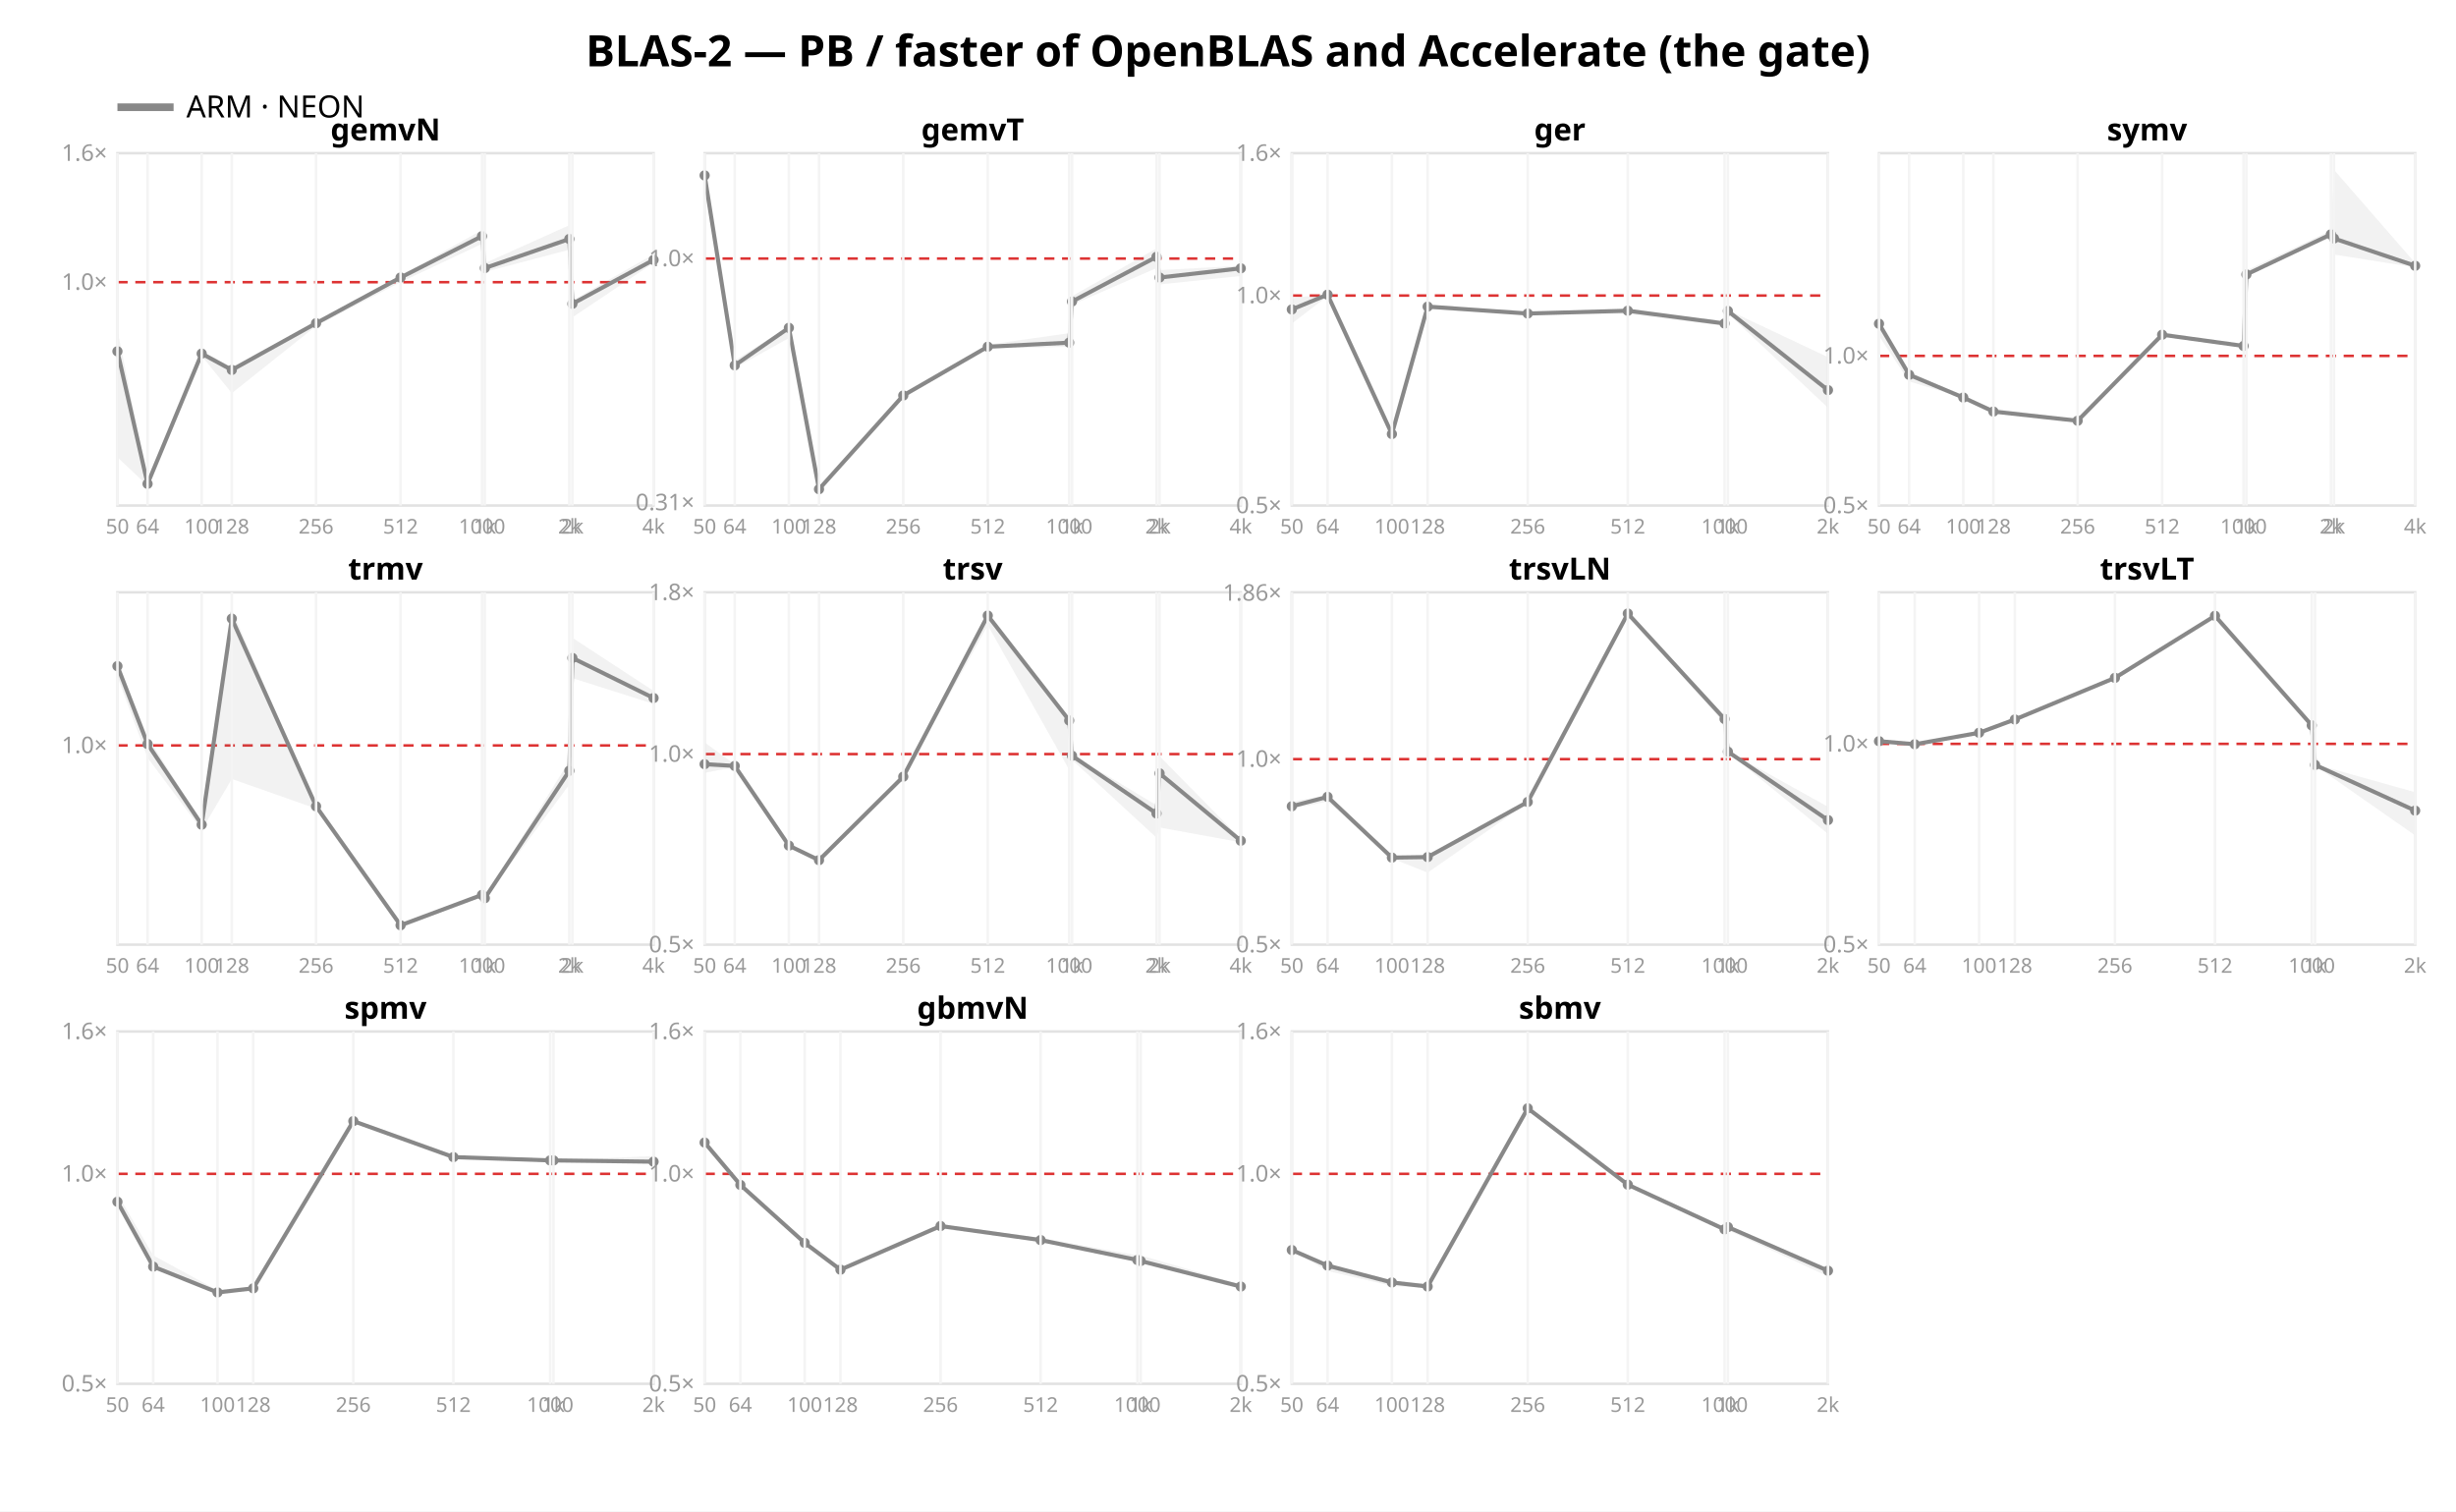
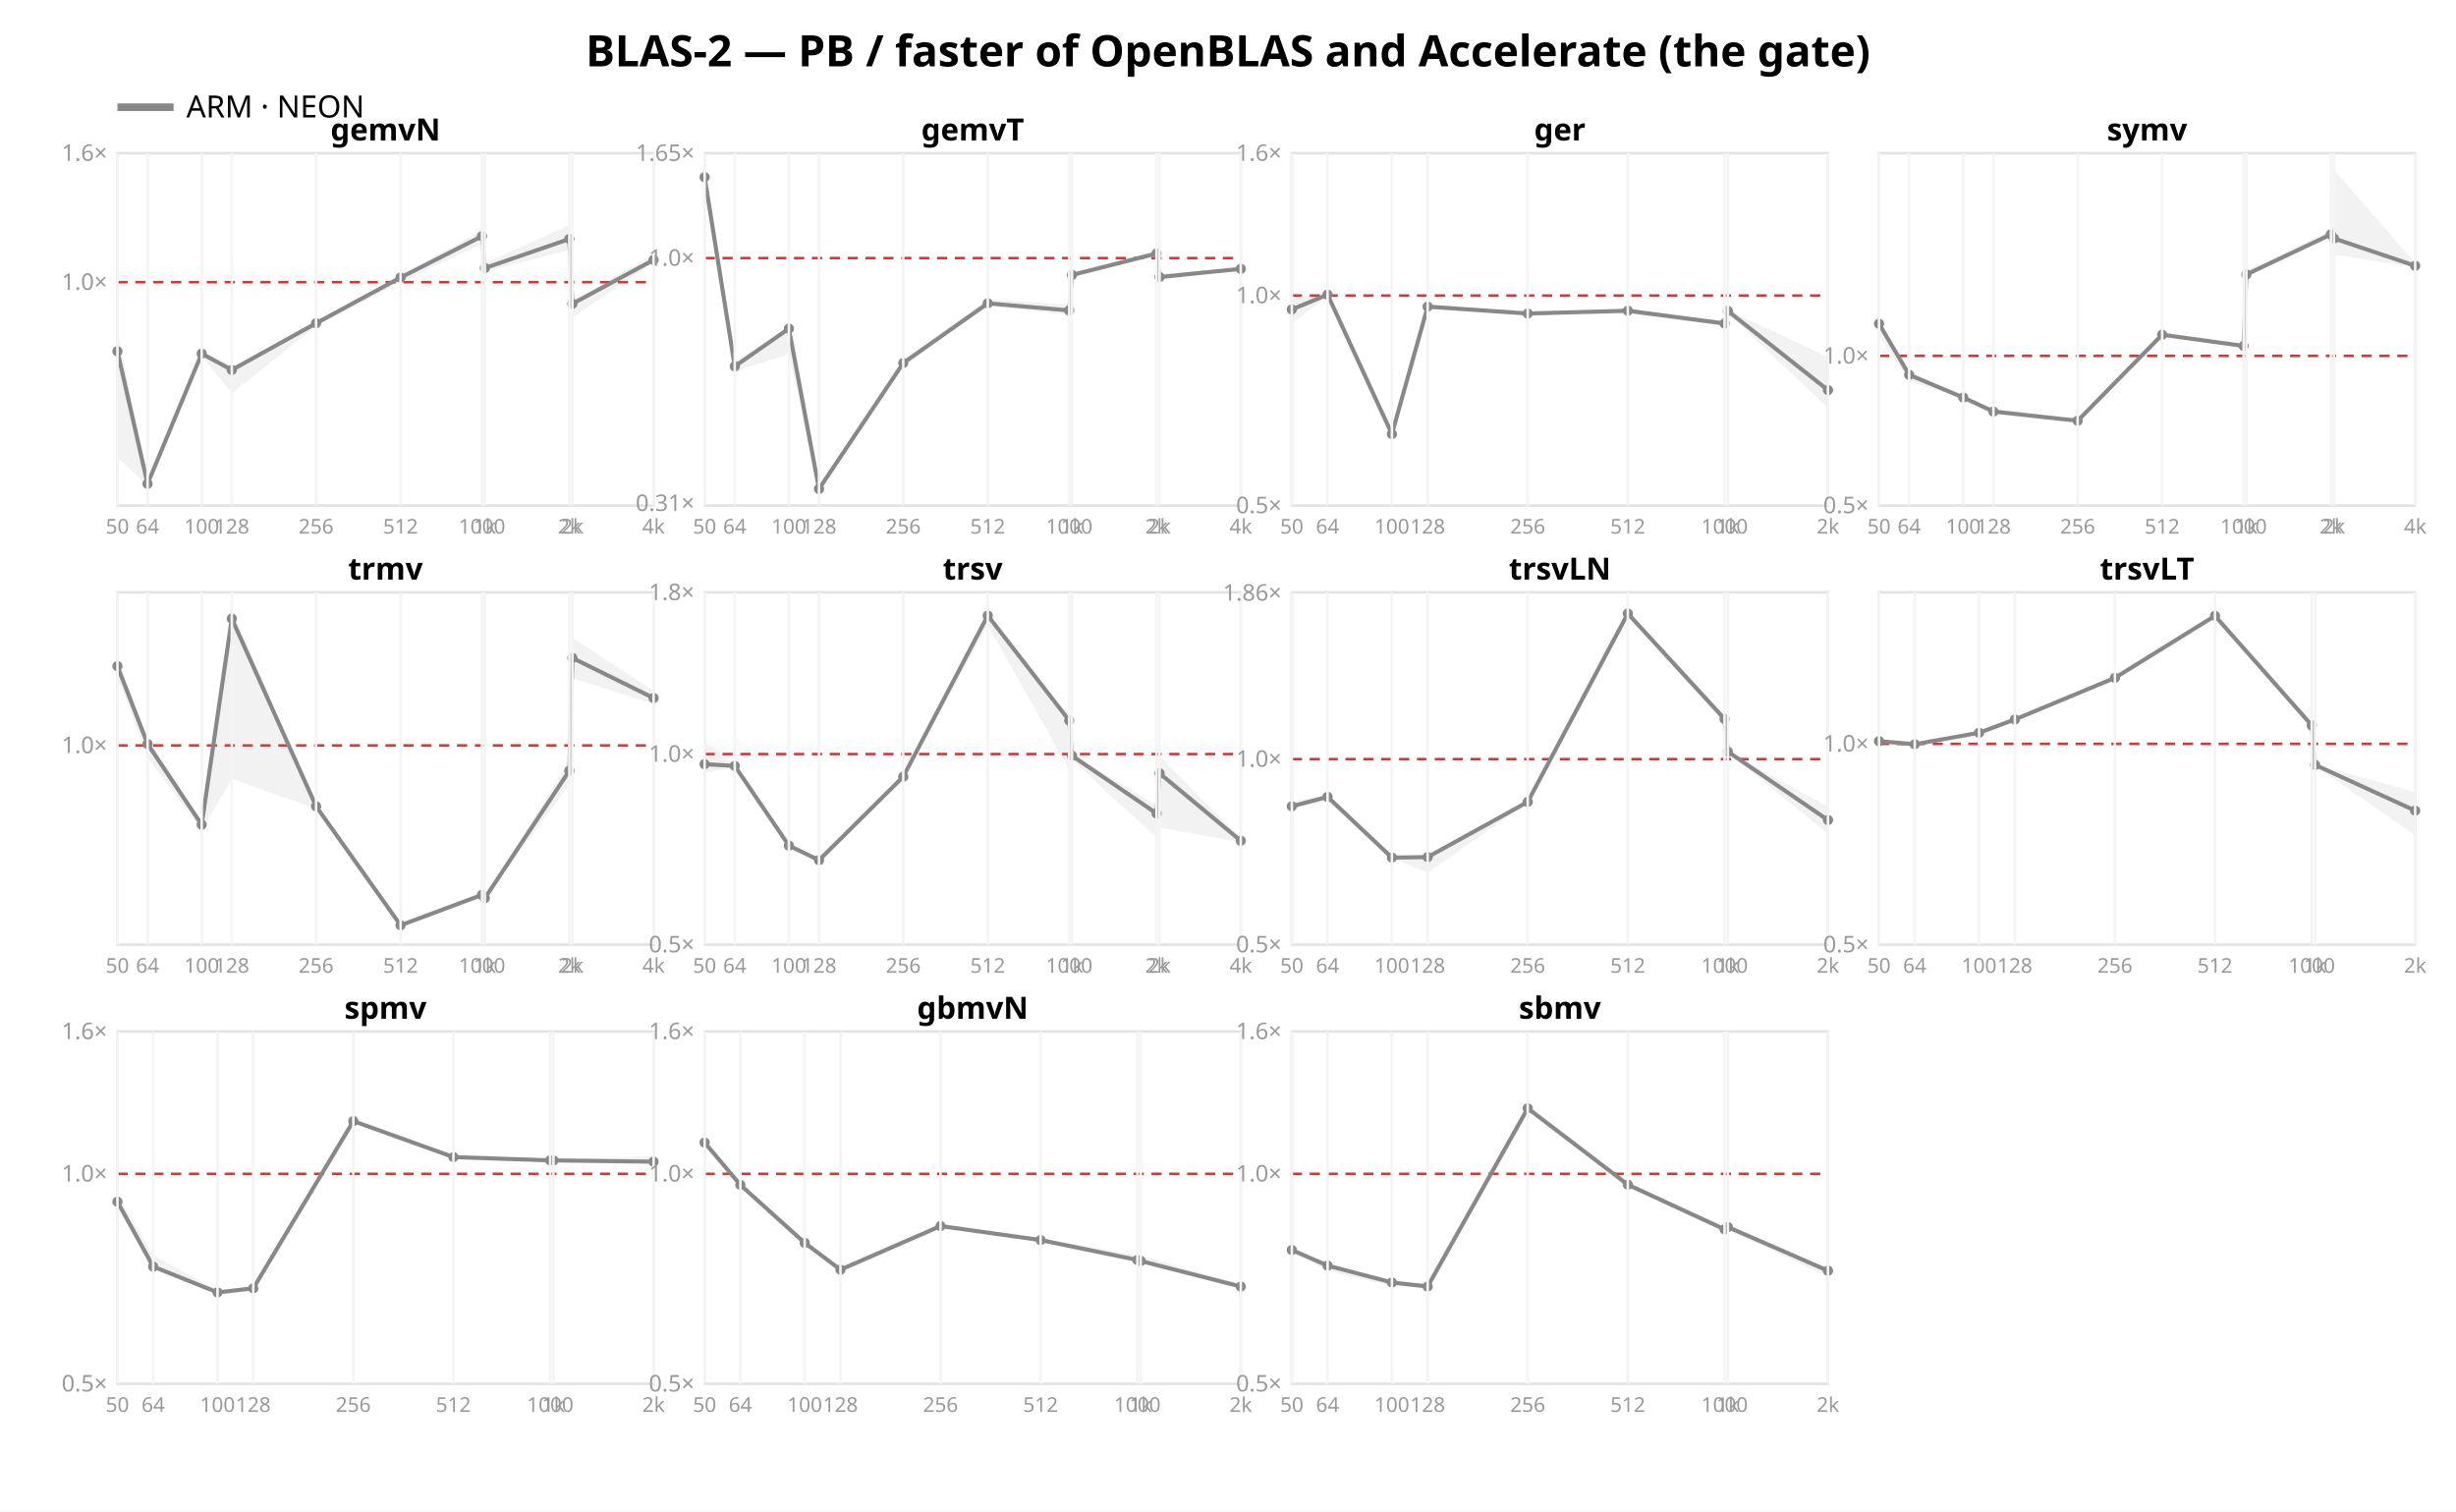
<svg xmlns="http://www.w3.org/2000/svg" width="962" height="592" font-family="sans-serif">
  <rect width="962" height="592" fill="white" />
  <text x="481.0" y="26" text-anchor="middle" font-size="17" font-weight="bold">BLAS-2 — PB / faster of OpenBLAS and Accelerate (the gate)</text>
  <line x1="46" y1="42" x2="68" y2="42" stroke="#888888" stroke-width="3" />
  <text x="73" y="46" font-size="12">ARM · NEON</text>
  <rect x="46" y="60" width="210" height="138" fill="none" stroke="#e2e2e2" />
  <line x1="46" y1="110.523" x2="256" y2="110.523" stroke="#d33" stroke-dasharray="4 3" />
  <text x="42" y="113.523" text-anchor="end" font-size="9" fill="#999">1.0×</text>
  <text x="42" y="63.0" text-anchor="end" font-size="9" fill="#999">1.6×</text>
  <polygon points="46.0,129.2 57.8,187.8 79.0,137.4 90.8,143.9 123.8,125.8 156.9,107.9 188.8,90.1 189.9,103.1 223.0,88.2 224.2,117.7 256.0,99.6 256.0,103.0 224.2,124.3 223.0,97.8 189.9,106.5 188.8,95.5 156.9,110.5 123.8,127.7 90.8,154.0 79.0,139.4 57.8,190.2 46.0,179.1" fill="#888888" opacity="0.11" />
  <polyline points="46.0,137.6 57.8,189.5 79.0,138.5 90.8,144.9 123.8,126.6 156.9,108.7 188.8,92.5 189.9,105.0 223.0,93.6 224.2,119.0 256.0,101.8" fill="none" stroke="#888888" stroke-width="1.6" />
  <circle cx="46.0" cy="137.6" r="2" fill="#888888" />
  <circle cx="57.8" cy="189.5" r="2" fill="#888888" />
  <circle cx="79.0" cy="138.5" r="2" fill="#888888" />
  <circle cx="90.8" cy="144.9" r="2" fill="#888888" />
  <circle cx="123.8" cy="126.6" r="2" fill="#888888" />
  <circle cx="156.9" cy="108.7" r="2" fill="#888888" />
  <circle cx="188.8" cy="92.5" r="2" fill="#888888" />
  <circle cx="189.9" cy="105.0" r="2" fill="#888888" />
  <circle cx="223.0" cy="93.6" r="2" fill="#888888" />
  <circle cx="224.2" cy="119.0" r="2" fill="#888888" />
  <circle cx="256.0" cy="101.8" r="2" fill="#888888" />
  <text x="151.0" y="55" text-anchor="middle" font-size="12" font-weight="bold">gemvN</text>
  <line x1="46.0" y1="60" x2="46.0" y2="198" stroke="#f4f4f4" />
  <text x="46.0" y="209" text-anchor="middle" font-size="8" fill="#999">50</text>
  <line x1="57.8" y1="60" x2="57.8" y2="198" stroke="#f4f4f4" />
  <text x="57.8" y="209" text-anchor="middle" font-size="8" fill="#999">64</text>
  <line x1="79.0" y1="60" x2="79.0" y2="198" stroke="#f4f4f4" />
  <text x="79.0" y="209" text-anchor="middle" font-size="8" fill="#999">100</text>
  <line x1="90.8" y1="60" x2="90.8" y2="198" stroke="#f4f4f4" />
  <text x="90.8" y="209" text-anchor="middle" font-size="8" fill="#999">128</text>
  <line x1="123.8" y1="60" x2="123.8" y2="198" stroke="#f4f4f4" />
  <text x="123.8" y="209" text-anchor="middle" font-size="8" fill="#999">256</text>
  <line x1="156.9" y1="60" x2="156.9" y2="198" stroke="#f4f4f4" />
  <text x="156.9" y="209" text-anchor="middle" font-size="8" fill="#999">512</text>
  <line x1="188.8" y1="60" x2="188.8" y2="198" stroke="#f4f4f4" />
  <text x="188.8" y="209" text-anchor="middle" font-size="8" fill="#999">1000</text>
  <line x1="189.9" y1="60" x2="189.9" y2="198" stroke="#f4f4f4" />
  <text x="189.9" y="209" text-anchor="middle" font-size="8" fill="#999">1k</text>
  <line x1="223.0" y1="60" x2="223.0" y2="198" stroke="#f4f4f4" />
  <text x="223.0" y="209" text-anchor="middle" font-size="8" fill="#999">2k</text>
  <line x1="224.2" y1="60" x2="224.2" y2="198" stroke="#f4f4f4" />
  <text x="224.2" y="209" text-anchor="middle" font-size="8" fill="#999">2k</text>
  <line x1="256.0" y1="60" x2="256.0" y2="198" stroke="#f4f4f4" />
  <text x="256.0" y="209" text-anchor="middle" font-size="8" fill="#999">4k</text>
  <rect x="276" y="60" width="210" height="138" fill="none" stroke="#e2e2e2" />
-   <line x1="276" y1="101.269" x2="486" y2="101.269" stroke="#d33" stroke-dasharray="4 3" />
-   <text x="272" y="199.841" text-anchor="end" font-size="9" fill="#999">0.31×</text>
-   <text x="272" y="104.269" text-anchor="end" font-size="9" fill="#999">1.0×</text>
-   <polygon points="276.0,66.3 287.8,141.2 309.0,127.8 320.8,191.1 353.8,153.9 386.9,135.0 418.8,130.5 419.9,116.0 453.0,97.3 454.2,105.8 486.0,104.1 486.0,108.1 454.2,111.4 453.0,105.0 419.9,119.4 418.8,135.8 386.9,136.6 353.8,155.7 320.8,192.1 309.0,132.4 287.8,144.2 276.0,72.8" fill="#888888" opacity="0.11" />
-   <polyline points="276.0,68.7 287.8,143.1 309.0,128.4 320.8,191.6 353.8,154.9 386.9,135.8 418.8,134.2 419.9,118.1 453.0,100.6 454.2,108.7 486.0,105.1" fill="none" stroke="#888888" stroke-width="1.6" />
-   <circle cx="276.0" cy="68.7" r="2" fill="#888888" />
-   <circle cx="287.8" cy="143.1" r="2" fill="#888888" />
-   <circle cx="309.0" cy="128.4" r="2" fill="#888888" />
-   <circle cx="320.8" cy="191.6" r="2" fill="#888888" />
-   <circle cx="353.8" cy="154.9" r="2" fill="#888888" />
-   <circle cx="386.9" cy="135.8" r="2" fill="#888888" />
-   <circle cx="418.8" cy="134.2" r="2" fill="#888888" />
-   <circle cx="419.9" cy="118.1" r="2" fill="#888888" />
-   <circle cx="453.0" cy="100.6" r="2" fill="#888888" />
-   <circle cx="454.2" cy="108.7" r="2" fill="#888888" />
-   <circle cx="486.0" cy="105.1" r="2" fill="#888888" />
+   <line x1="276" y1="101.092" x2="486" y2="101.092" stroke="#d33" stroke-dasharray="4 3" />
+   <text x="272" y="200.139" text-anchor="end" font-size="9" fill="#999">0.31×</text>
+   <text x="272" y="104.092" text-anchor="end" font-size="9" fill="#999">1.0×</text>
+   <text x="272" y="63.025" text-anchor="end" font-size="9" fill="#999">1.65×</text>
+   <polygon points="276.0,66.3 287.8,141.4 309.0,128.4 320.8,190.9 353.8,141.0 386.9,117.3 418.8,119.3 419.9,107.0 453.0,98.1 454.2,107.3 486.0,105.0 486.0,105.6 454.2,109.8 453.0,100.3 419.9,108.5 418.8,123.3 386.9,119.9 353.8,142.7 320.8,192.0 309.0,138.7 287.8,145.5 276.0,74.0" fill="#888888" opacity="0.11" />
+   <polyline points="276.0,69.4 287.8,143.5 309.0,128.7 320.8,191.5 353.8,142.2 386.9,118.8 418.8,121.6 419.9,107.7 453.0,99.3 454.2,108.5 486.0,105.3" fill="none" stroke="#888888" stroke-width="1.6" />
+   <circle cx="276.0" cy="69.4" r="2" fill="#888888" />
+   <circle cx="287.8" cy="143.5" r="2" fill="#888888" />
+   <circle cx="309.0" cy="128.7" r="2" fill="#888888" />
+   <circle cx="320.8" cy="191.5" r="2" fill="#888888" />
+   <circle cx="353.8" cy="142.2" r="2" fill="#888888" />
+   <circle cx="386.9" cy="118.8" r="2" fill="#888888" />
+   <circle cx="418.8" cy="121.6" r="2" fill="#888888" />
+   <circle cx="419.9" cy="107.7" r="2" fill="#888888" />
+   <circle cx="453.0" cy="99.3" r="2" fill="#888888" />
+   <circle cx="454.2" cy="108.5" r="2" fill="#888888" />
+   <circle cx="486.0" cy="105.3" r="2" fill="#888888" />
  <text x="381.0" y="55" text-anchor="middle" font-size="12" font-weight="bold">gemvT</text>
  <line x1="276.0" y1="60" x2="276.0" y2="198" stroke="#f4f4f4" />
  <text x="276.0" y="209" text-anchor="middle" font-size="8" fill="#999">50</text>
  <line x1="287.8" y1="60" x2="287.8" y2="198" stroke="#f4f4f4" />
  <text x="287.8" y="209" text-anchor="middle" font-size="8" fill="#999">64</text>
  <line x1="309.0" y1="60" x2="309.0" y2="198" stroke="#f4f4f4" />
  <text x="309.0" y="209" text-anchor="middle" font-size="8" fill="#999">100</text>
  <line x1="320.8" y1="60" x2="320.8" y2="198" stroke="#f4f4f4" />
  <text x="320.8" y="209" text-anchor="middle" font-size="8" fill="#999">128</text>
  <line x1="353.8" y1="60" x2="353.8" y2="198" stroke="#f4f4f4" />
  <text x="353.8" y="209" text-anchor="middle" font-size="8" fill="#999">256</text>
  <line x1="386.9" y1="60" x2="386.9" y2="198" stroke="#f4f4f4" />
  <text x="386.9" y="209" text-anchor="middle" font-size="8" fill="#999">512</text>
  <line x1="418.8" y1="60" x2="418.8" y2="198" stroke="#f4f4f4" />
  <text x="418.8" y="209" text-anchor="middle" font-size="8" fill="#999">1000</text>
  <line x1="419.9" y1="60" x2="419.9" y2="198" stroke="#f4f4f4" />
  <text x="419.9" y="209" text-anchor="middle" font-size="8" fill="#999">1k</text>
  <line x1="453.0" y1="60" x2="453.0" y2="198" stroke="#f4f4f4" />
  <text x="453.0" y="209" text-anchor="middle" font-size="8" fill="#999">2k</text>
  <line x1="454.2" y1="60" x2="454.2" y2="198" stroke="#f4f4f4" />
  <text x="454.2" y="209" text-anchor="middle" font-size="8" fill="#999">2k</text>
  <line x1="486.0" y1="60" x2="486.0" y2="198" stroke="#f4f4f4" />
  <text x="486.0" y="209" text-anchor="middle" font-size="8" fill="#999">4k</text>
  <rect x="506" y="60" width="210" height="138" fill="none" stroke="#e2e2e2" />
  <line x1="506" y1="115.763" x2="716" y2="115.763" stroke="#d33" stroke-dasharray="4 3" />
  <text x="502" y="201.0" text-anchor="end" font-size="9" fill="#999">0.5×</text>
  <text x="502" y="118.763" text-anchor="end" font-size="9" fill="#999">1.0×</text>
  <text x="502" y="63.0" text-anchor="end" font-size="9" fill="#999">1.6×</text>
  <polygon points="506.0,116.8 520.0,115.1 545.2,168.5 559.2,119.4 598.4,122.6 637.6,121.6 675.5,126.5 676.8,121.4 716.0,139.9 716.0,159.7 676.8,122.8 675.5,127.7 637.6,123.0 598.4,122.9 559.2,121.1 545.2,171.3 520.0,116.0 506.0,126.7" fill="#888888" opacity="0.11" />
  <polyline points="506.0,121.2 520.0,115.4 545.2,170.0 559.2,120.1 598.4,122.8 637.6,121.7 675.5,126.7 676.8,121.8 716.0,152.8" fill="none" stroke="#888888" stroke-width="1.6" />
  <circle cx="506.0" cy="121.2" r="2" fill="#888888" />
  <circle cx="520.0" cy="115.4" r="2" fill="#888888" />
  <circle cx="545.2" cy="170.0" r="2" fill="#888888" />
  <circle cx="559.2" cy="120.1" r="2" fill="#888888" />
  <circle cx="598.4" cy="122.8" r="2" fill="#888888" />
  <circle cx="637.6" cy="121.7" r="2" fill="#888888" />
  <circle cx="675.5" cy="126.7" r="2" fill="#888888" />
  <circle cx="676.8" cy="121.8" r="2" fill="#888888" />
  <circle cx="716.0" cy="152.8" r="2" fill="#888888" />
  <text x="611.0" y="55" text-anchor="middle" font-size="12" font-weight="bold">ger</text>
  <line x1="506.0" y1="60" x2="506.0" y2="198" stroke="#f4f4f4" />
  <text x="506.0" y="209" text-anchor="middle" font-size="8" fill="#999">50</text>
  <line x1="520.0" y1="60" x2="520.0" y2="198" stroke="#f4f4f4" />
  <text x="520.0" y="209" text-anchor="middle" font-size="8" fill="#999">64</text>
  <line x1="545.2" y1="60" x2="545.2" y2="198" stroke="#f4f4f4" />
  <text x="545.2" y="209" text-anchor="middle" font-size="8" fill="#999">100</text>
  <line x1="559.2" y1="60" x2="559.2" y2="198" stroke="#f4f4f4" />
  <text x="559.2" y="209" text-anchor="middle" font-size="8" fill="#999">128</text>
  <line x1="598.4" y1="60" x2="598.4" y2="198" stroke="#f4f4f4" />
  <text x="598.4" y="209" text-anchor="middle" font-size="8" fill="#999">256</text>
  <line x1="637.6" y1="60" x2="637.6" y2="198" stroke="#f4f4f4" />
  <text x="637.6" y="209" text-anchor="middle" font-size="8" fill="#999">512</text>
  <line x1="675.5" y1="60" x2="675.5" y2="198" stroke="#f4f4f4" />
  <text x="675.5" y="209" text-anchor="middle" font-size="8" fill="#999">1000</text>
  <line x1="676.8" y1="60" x2="676.8" y2="198" stroke="#f4f4f4" />
  <text x="676.8" y="209" text-anchor="middle" font-size="8" fill="#999">1k</text>
  <line x1="716.0" y1="60" x2="716.0" y2="198" stroke="#f4f4f4" />
  <text x="716.0" y="209" text-anchor="middle" font-size="8" fill="#999">2k</text>
  <rect x="736" y="60" width="210" height="138" fill="none" stroke="#e2e2e2" />
  <line x1="736" y1="139.397" x2="946" y2="139.397" stroke="#d33" stroke-dasharray="4 3" />
  <text x="732" y="201.0" text-anchor="end" font-size="9" fill="#999">0.5×</text>
  <text x="732" y="142.397" text-anchor="end" font-size="9" fill="#999">1.0×</text>
  <polygon points="736.0,126.6 747.8,145.4 769.0,155.5 780.8,159.9 813.8,164.5 846.9,130.7 878.8,135.1 879.9,105.9 913.0,90.3 914.2,66.5 946.0,103.0 946.0,104.7 914.2,99.7 913.0,93.1 879.9,107.7 878.8,135.9 846.9,131.4 813.8,165.0 780.8,161.6 769.0,155.8 747.8,149.4 736.0,131.6" fill="#888888" opacity="0.11" />
  <polyline points="736.0,126.8 747.8,146.8 769.0,155.7 780.8,161.2 813.8,164.8 846.9,131.1 878.8,135.5 879.9,107.5 913.0,91.8 914.2,93.4 946.0,104.1" fill="none" stroke="#888888" stroke-width="1.6" />
  <circle cx="736.0" cy="126.8" r="2" fill="#888888" />
  <circle cx="747.8" cy="146.8" r="2" fill="#888888" />
  <circle cx="769.0" cy="155.7" r="2" fill="#888888" />
  <circle cx="780.8" cy="161.2" r="2" fill="#888888" />
  <circle cx="813.8" cy="164.8" r="2" fill="#888888" />
  <circle cx="846.9" cy="131.1" r="2" fill="#888888" />
  <circle cx="878.8" cy="135.5" r="2" fill="#888888" />
  <circle cx="879.9" cy="107.5" r="2" fill="#888888" />
  <circle cx="913.0" cy="91.8" r="2" fill="#888888" />
  <circle cx="914.2" cy="93.4" r="2" fill="#888888" />
  <circle cx="946.0" cy="104.1" r="2" fill="#888888" />
  <text x="841.0" y="55" text-anchor="middle" font-size="12" font-weight="bold">symv</text>
  <line x1="736.0" y1="60" x2="736.0" y2="198" stroke="#f4f4f4" />
  <text x="736.0" y="209" text-anchor="middle" font-size="8" fill="#999">50</text>
  <line x1="747.8" y1="60" x2="747.8" y2="198" stroke="#f4f4f4" />
  <text x="747.8" y="209" text-anchor="middle" font-size="8" fill="#999">64</text>
  <line x1="769.0" y1="60" x2="769.0" y2="198" stroke="#f4f4f4" />
  <text x="769.0" y="209" text-anchor="middle" font-size="8" fill="#999">100</text>
  <line x1="780.8" y1="60" x2="780.8" y2="198" stroke="#f4f4f4" />
  <text x="780.8" y="209" text-anchor="middle" font-size="8" fill="#999">128</text>
  <line x1="813.8" y1="60" x2="813.8" y2="198" stroke="#f4f4f4" />
  <text x="813.8" y="209" text-anchor="middle" font-size="8" fill="#999">256</text>
  <line x1="846.9" y1="60" x2="846.9" y2="198" stroke="#f4f4f4" />
  <text x="846.9" y="209" text-anchor="middle" font-size="8" fill="#999">512</text>
  <line x1="878.8" y1="60" x2="878.8" y2="198" stroke="#f4f4f4" />
  <text x="878.8" y="209" text-anchor="middle" font-size="8" fill="#999">1000</text>
  <line x1="879.9" y1="60" x2="879.9" y2="198" stroke="#f4f4f4" />
  <text x="879.9" y="209" text-anchor="middle" font-size="8" fill="#999">1k</text>
  <line x1="913.0" y1="60" x2="913.0" y2="198" stroke="#f4f4f4" />
  <text x="913.0" y="209" text-anchor="middle" font-size="8" fill="#999">2k</text>
  <line x1="914.2" y1="60" x2="914.2" y2="198" stroke="#f4f4f4" />
  <text x="914.2" y="209" text-anchor="middle" font-size="8" fill="#999">2k</text>
  <line x1="946.0" y1="60" x2="946.0" y2="198" stroke="#f4f4f4" />
  <text x="946.0" y="209" text-anchor="middle" font-size="8" fill="#999">4k</text>
  <rect x="46" y="232" width="210" height="138" fill="none" stroke="#e2e2e2" />
  <line x1="46" y1="291.974" x2="256" y2="291.974" stroke="#d33" stroke-dasharray="4 3" />
  <text x="42" y="294.974" text-anchor="end" font-size="9" fill="#999">1.0×</text>
  <polygon points="46.0,258.8 57.8,288.7 79.0,321.9 90.8,238.8 123.8,315.5 156.9,362.3 188.8,350.3 189.9,351.5 223.0,298.0 224.2,249.8 256.0,270.6 256.0,275.7 224.2,265.6 223.0,307.3 189.9,352.1 188.8,350.6 156.9,363.6 123.8,316.7 90.8,305.1 79.0,325.1 57.8,296.8 46.0,265.1" fill="#888888" opacity="0.11" />
  <polyline points="46.0,260.9 57.8,291.4 79.0,323.0 90.8,242.3 123.8,315.8 156.9,362.4 188.8,350.5 189.9,351.8 223.0,301.9 224.2,257.7 256.0,273.4" fill="none" stroke="#888888" stroke-width="1.6" />
  <circle cx="46.0" cy="260.9" r="2" fill="#888888" />
  <circle cx="57.8" cy="291.4" r="2" fill="#888888" />
  <circle cx="79.0" cy="323.0" r="2" fill="#888888" />
  <circle cx="90.8" cy="242.3" r="2" fill="#888888" />
  <circle cx="123.8" cy="315.8" r="2" fill="#888888" />
  <circle cx="156.9" cy="362.4" r="2" fill="#888888" />
  <circle cx="188.8" cy="350.5" r="2" fill="#888888" />
  <circle cx="189.9" cy="351.8" r="2" fill="#888888" />
  <circle cx="223.0" cy="301.9" r="2" fill="#888888" />
  <circle cx="224.2" cy="257.7" r="2" fill="#888888" />
  <circle cx="256.0" cy="273.4" r="2" fill="#888888" />
  <text x="151.0" y="227" text-anchor="middle" font-size="12" font-weight="bold">trmv</text>
  <line x1="46.0" y1="232" x2="46.0" y2="370" stroke="#f4f4f4" />
  <text x="46.0" y="381" text-anchor="middle" font-size="8" fill="#999">50</text>
  <line x1="57.8" y1="232" x2="57.8" y2="370" stroke="#f4f4f4" />
  <text x="57.8" y="381" text-anchor="middle" font-size="8" fill="#999">64</text>
  <line x1="79.0" y1="232" x2="79.0" y2="370" stroke="#f4f4f4" />
  <text x="79.0" y="381" text-anchor="middle" font-size="8" fill="#999">100</text>
  <line x1="90.8" y1="232" x2="90.8" y2="370" stroke="#f4f4f4" />
  <text x="90.8" y="381" text-anchor="middle" font-size="8" fill="#999">128</text>
  <line x1="123.8" y1="232" x2="123.8" y2="370" stroke="#f4f4f4" />
  <text x="123.8" y="381" text-anchor="middle" font-size="8" fill="#999">256</text>
  <line x1="156.9" y1="232" x2="156.9" y2="370" stroke="#f4f4f4" />
  <text x="156.9" y="381" text-anchor="middle" font-size="8" fill="#999">512</text>
  <line x1="188.8" y1="232" x2="188.8" y2="370" stroke="#f4f4f4" />
  <text x="188.8" y="381" text-anchor="middle" font-size="8" fill="#999">1000</text>
  <line x1="189.9" y1="232" x2="189.9" y2="370" stroke="#f4f4f4" />
  <text x="189.9" y="381" text-anchor="middle" font-size="8" fill="#999">1k</text>
  <line x1="223.0" y1="232" x2="223.0" y2="370" stroke="#f4f4f4" />
  <text x="223.0" y="381" text-anchor="middle" font-size="8" fill="#999">2k</text>
  <line x1="224.2" y1="232" x2="224.2" y2="370" stroke="#f4f4f4" />
  <text x="224.2" y="381" text-anchor="middle" font-size="8" fill="#999">2k</text>
  <line x1="256.0" y1="232" x2="256.0" y2="370" stroke="#f4f4f4" />
  <text x="256.0" y="381" text-anchor="middle" font-size="8" fill="#999">4k</text>
  <rect x="276" y="232" width="210" height="138" fill="none" stroke="#e2e2e2" />
  <line x1="276" y1="295.355" x2="486" y2="295.355" stroke="#d33" stroke-dasharray="4 3" />
  <text x="272" y="373.0" text-anchor="end" font-size="9" fill="#999">0.5×</text>
  <text x="272" y="298.355" text-anchor="end" font-size="9" fill="#999">1.0×</text>
  <text x="272" y="235.056" text-anchor="end" font-size="9" fill="#999">1.8×</text>
  <polygon points="276.0,290.8 287.8,299.4 309.0,331.1 320.8,336.5 353.8,304.0 386.9,240.3 418.8,281.1 419.9,295.5 453.0,315.4 454.2,296.2 486.0,328.5 486.0,329.9 454.2,324.1 453.0,328.1 419.9,297.6 418.8,301.5 386.9,244.9 353.8,304.9 320.8,337.6 309.0,331.3 287.8,300.4 276.0,302.7" fill="#888888" opacity="0.11" />
  <polyline points="276.0,299.3 287.8,300.0 309.0,331.2 320.8,336.9 353.8,304.2 386.9,241.1 418.8,282.2 419.9,296.0 453.0,318.6 454.2,302.9 486.0,329.3" fill="none" stroke="#888888" stroke-width="1.6" />
  <circle cx="276.0" cy="299.3" r="2" fill="#888888" />
  <circle cx="287.8" cy="300.0" r="2" fill="#888888" />
  <circle cx="309.0" cy="331.2" r="2" fill="#888888" />
  <circle cx="320.8" cy="336.9" r="2" fill="#888888" />
  <circle cx="353.8" cy="304.2" r="2" fill="#888888" />
  <circle cx="386.9" cy="241.1" r="2" fill="#888888" />
  <circle cx="418.8" cy="282.2" r="2" fill="#888888" />
  <circle cx="419.9" cy="296.0" r="2" fill="#888888" />
  <circle cx="453.0" cy="318.6" r="2" fill="#888888" />
  <circle cx="454.2" cy="302.9" r="2" fill="#888888" />
  <circle cx="486.0" cy="329.3" r="2" fill="#888888" />
  <text x="381.0" y="227" text-anchor="middle" font-size="12" font-weight="bold">trsv</text>
  <line x1="276.0" y1="232" x2="276.0" y2="370" stroke="#f4f4f4" />
  <text x="276.0" y="381" text-anchor="middle" font-size="8" fill="#999">50</text>
  <line x1="287.8" y1="232" x2="287.8" y2="370" stroke="#f4f4f4" />
  <text x="287.8" y="381" text-anchor="middle" font-size="8" fill="#999">64</text>
  <line x1="309.0" y1="232" x2="309.0" y2="370" stroke="#f4f4f4" />
  <text x="309.0" y="381" text-anchor="middle" font-size="8" fill="#999">100</text>
  <line x1="320.8" y1="232" x2="320.8" y2="370" stroke="#f4f4f4" />
  <text x="320.8" y="381" text-anchor="middle" font-size="8" fill="#999">128</text>
  <line x1="353.8" y1="232" x2="353.8" y2="370" stroke="#f4f4f4" />
  <text x="353.8" y="381" text-anchor="middle" font-size="8" fill="#999">256</text>
  <line x1="386.9" y1="232" x2="386.9" y2="370" stroke="#f4f4f4" />
  <text x="386.9" y="381" text-anchor="middle" font-size="8" fill="#999">512</text>
  <line x1="418.8" y1="232" x2="418.8" y2="370" stroke="#f4f4f4" />
  <text x="418.8" y="381" text-anchor="middle" font-size="8" fill="#999">1000</text>
  <line x1="419.9" y1="232" x2="419.9" y2="370" stroke="#f4f4f4" />
  <text x="419.9" y="381" text-anchor="middle" font-size="8" fill="#999">1k</text>
  <line x1="453.0" y1="232" x2="453.0" y2="370" stroke="#f4f4f4" />
  <text x="453.0" y="381" text-anchor="middle" font-size="8" fill="#999">2k</text>
  <line x1="454.2" y1="232" x2="454.2" y2="370" stroke="#f4f4f4" />
  <text x="454.2" y="381" text-anchor="middle" font-size="8" fill="#999">2k</text>
  <line x1="486.0" y1="232" x2="486.0" y2="370" stroke="#f4f4f4" />
  <text x="486.0" y="381" text-anchor="middle" font-size="8" fill="#999">4k</text>
  <rect x="506" y="232" width="210" height="138" fill="none" stroke="#e2e2e2" />
  <line x1="506" y1="297.329" x2="716" y2="297.329" stroke="#d33" stroke-dasharray="4 3" />
  <text x="502" y="373.0" text-anchor="end" font-size="9" fill="#999">0.5×</text>
  <text x="502" y="300.329" text-anchor="end" font-size="9" fill="#999">1.0×</text>
  <text x="502" y="235.267" text-anchor="end" font-size="9" fill="#999">1.86×</text>
  <polygon points="506.0,314.0 520.0,311.4 545.2,335.6 559.2,334.7 598.4,313.8 637.6,240.1 675.5,281.3 676.8,294.2 716.0,316.0 716.0,326.6 676.8,294.7 675.5,283.4 637.6,240.7 598.4,314.4 559.2,341.8 545.2,336.2 520.0,313.9 506.0,316.8" fill="#888888" opacity="0.11" />
  <polyline points="506.0,315.8 520.0,312.1 545.2,335.9 559.2,335.7 598.4,314.1 637.6,240.3 675.5,281.6 676.8,294.4 716.0,321.2" fill="none" stroke="#888888" stroke-width="1.6" />
  <circle cx="506.0" cy="315.8" r="2" fill="#888888" />
  <circle cx="520.0" cy="312.1" r="2" fill="#888888" />
  <circle cx="545.2" cy="335.9" r="2" fill="#888888" />
  <circle cx="559.2" cy="335.7" r="2" fill="#888888" />
  <circle cx="598.4" cy="314.1" r="2" fill="#888888" />
  <circle cx="637.6" cy="240.3" r="2" fill="#888888" />
  <circle cx="675.5" cy="281.6" r="2" fill="#888888" />
  <circle cx="676.8" cy="294.4" r="2" fill="#888888" />
  <circle cx="716.0" cy="321.2" r="2" fill="#888888" />
  <text x="611.0" y="227" text-anchor="middle" font-size="12" font-weight="bold">trsvLN</text>
  <line x1="506.0" y1="232" x2="506.0" y2="370" stroke="#f4f4f4" />
  <text x="506.0" y="381" text-anchor="middle" font-size="8" fill="#999">50</text>
  <line x1="520.0" y1="232" x2="520.0" y2="370" stroke="#f4f4f4" />
  <text x="520.0" y="381" text-anchor="middle" font-size="8" fill="#999">64</text>
  <line x1="545.2" y1="232" x2="545.2" y2="370" stroke="#f4f4f4" />
  <text x="545.2" y="381" text-anchor="middle" font-size="8" fill="#999">100</text>
  <line x1="559.2" y1="232" x2="559.2" y2="370" stroke="#f4f4f4" />
  <text x="559.2" y="381" text-anchor="middle" font-size="8" fill="#999">128</text>
  <line x1="598.4" y1="232" x2="598.4" y2="370" stroke="#f4f4f4" />
  <text x="598.4" y="381" text-anchor="middle" font-size="8" fill="#999">256</text>
  <line x1="637.6" y1="232" x2="637.6" y2="370" stroke="#f4f4f4" />
  <text x="637.6" y="381" text-anchor="middle" font-size="8" fill="#999">512</text>
  <line x1="675.5" y1="232" x2="675.5" y2="370" stroke="#f4f4f4" />
  <text x="675.5" y="381" text-anchor="middle" font-size="8" fill="#999">1000</text>
  <line x1="676.8" y1="232" x2="676.8" y2="370" stroke="#f4f4f4" />
  <text x="676.8" y="381" text-anchor="middle" font-size="8" fill="#999">1k</text>
  <line x1="716.0" y1="232" x2="716.0" y2="370" stroke="#f4f4f4" />
  <text x="716.0" y="381" text-anchor="middle" font-size="8" fill="#999">2k</text>
  <rect x="736" y="232" width="210" height="138" fill="none" stroke="#e2e2e2" />
  <line x1="736" y1="291.353" x2="946" y2="291.353" stroke="#d33" stroke-dasharray="4 3" />
  <text x="732" y="373.0" text-anchor="end" font-size="9" fill="#999">0.5×</text>
  <text x="732" y="294.353" text-anchor="end" font-size="9" fill="#999">1.0×</text>
  <polygon points="736.0,290.0 750.0,291.1 775.2,286.8 789.2,281.6 828.4,265.0 867.6,240.7 905.5,283.8 906.8,299.3 946.0,310.3 946.0,327.2 906.8,299.8 905.5,284.8 867.6,241.5 828.4,266.3 789.2,282.0 775.2,287.3 750.0,292.2 736.0,290.8" fill="#888888" opacity="0.11" />
  <polyline points="736.0,290.3 750.0,291.5 775.2,287.0 789.2,281.8 828.4,265.5 867.6,241.2 905.5,284.1 906.8,299.6 946.0,317.5" fill="none" stroke="#888888" stroke-width="1.6" />
  <circle cx="736.0" cy="290.3" r="2" fill="#888888" />
  <circle cx="750.0" cy="291.5" r="2" fill="#888888" />
  <circle cx="775.2" cy="287.0" r="2" fill="#888888" />
  <circle cx="789.2" cy="281.8" r="2" fill="#888888" />
  <circle cx="828.4" cy="265.5" r="2" fill="#888888" />
  <circle cx="867.6" cy="241.2" r="2" fill="#888888" />
  <circle cx="905.5" cy="284.1" r="2" fill="#888888" />
  <circle cx="906.8" cy="299.6" r="2" fill="#888888" />
  <circle cx="946.0" cy="317.5" r="2" fill="#888888" />
  <text x="841.0" y="227" text-anchor="middle" font-size="12" font-weight="bold">trsvLT</text>
  <line x1="736.0" y1="232" x2="736.0" y2="370" stroke="#f4f4f4" />
  <text x="736.0" y="381" text-anchor="middle" font-size="8" fill="#999">50</text>
  <line x1="750.0" y1="232" x2="750.0" y2="370" stroke="#f4f4f4" />
  <text x="750.0" y="381" text-anchor="middle" font-size="8" fill="#999">64</text>
  <line x1="775.2" y1="232" x2="775.2" y2="370" stroke="#f4f4f4" />
  <text x="775.2" y="381" text-anchor="middle" font-size="8" fill="#999">100</text>
  <line x1="789.2" y1="232" x2="789.2" y2="370" stroke="#f4f4f4" />
  <text x="789.2" y="381" text-anchor="middle" font-size="8" fill="#999">128</text>
  <line x1="828.4" y1="232" x2="828.4" y2="370" stroke="#f4f4f4" />
  <text x="828.4" y="381" text-anchor="middle" font-size="8" fill="#999">256</text>
  <line x1="867.6" y1="232" x2="867.6" y2="370" stroke="#f4f4f4" />
  <text x="867.6" y="381" text-anchor="middle" font-size="8" fill="#999">512</text>
  <line x1="905.5" y1="232" x2="905.5" y2="370" stroke="#f4f4f4" />
  <text x="905.5" y="381" text-anchor="middle" font-size="8" fill="#999">1000</text>
  <line x1="906.8" y1="232" x2="906.8" y2="370" stroke="#f4f4f4" />
  <text x="906.8" y="381" text-anchor="middle" font-size="8" fill="#999">1k</text>
  <line x1="946.0" y1="232" x2="946.0" y2="370" stroke="#f4f4f4" />
  <text x="946.0" y="381" text-anchor="middle" font-size="8" fill="#999">2k</text>
  <rect x="46" y="404" width="210" height="138" fill="none" stroke="#e2e2e2" />
  <line x1="46" y1="459.763" x2="256" y2="459.763" stroke="#d33" stroke-dasharray="4 3" />
  <text x="42" y="545.0" text-anchor="end" font-size="9" fill="#999">0.5×</text>
  <text x="42" y="462.763" text-anchor="end" font-size="9" fill="#999">1.0×</text>
  <text x="42" y="407.0" text-anchor="end" font-size="9" fill="#999">1.6×</text>
  <polygon points="46.0,467.6 60.0,491.7 85.2,505.4 99.2,504.1 138.4,438.4 177.6,452.7 215.5,454.3 216.8,454.4 256.0,452.8 256.0,455.8 216.8,454.6 215.5,454.7 177.6,453.7 138.4,439.7 99.2,505.0 85.2,506.4 60.0,497.0 46.0,471.5" fill="#888888" opacity="0.11" />
  <polyline points="46.0,470.7 60.0,496.1 85.2,506.2 99.2,504.6 138.4,439.1 177.6,453.2 215.5,454.5 216.8,454.5 256.0,455.0" fill="none" stroke="#888888" stroke-width="1.6" />
  <circle cx="46.0" cy="470.7" r="2" fill="#888888" />
  <circle cx="60.0" cy="496.1" r="2" fill="#888888" />
  <circle cx="85.2" cy="506.2" r="2" fill="#888888" />
  <circle cx="99.2" cy="504.6" r="2" fill="#888888" />
  <circle cx="138.4" cy="439.1" r="2" fill="#888888" />
  <circle cx="177.6" cy="453.2" r="2" fill="#888888" />
  <circle cx="215.5" cy="454.5" r="2" fill="#888888" />
  <circle cx="216.8" cy="454.5" r="2" fill="#888888" />
  <circle cx="256.0" cy="455.0" r="2" fill="#888888" />
  <text x="151.0" y="399" text-anchor="middle" font-size="12" font-weight="bold">spmv</text>
  <line x1="46.0" y1="404" x2="46.0" y2="542" stroke="#f4f4f4" />
  <text x="46.0" y="553" text-anchor="middle" font-size="8" fill="#999">50</text>
  <line x1="60.0" y1="404" x2="60.0" y2="542" stroke="#f4f4f4" />
  <text x="60.0" y="553" text-anchor="middle" font-size="8" fill="#999">64</text>
  <line x1="85.2" y1="404" x2="85.2" y2="542" stroke="#f4f4f4" />
  <text x="85.2" y="553" text-anchor="middle" font-size="8" fill="#999">100</text>
  <line x1="99.2" y1="404" x2="99.2" y2="542" stroke="#f4f4f4" />
  <text x="99.2" y="553" text-anchor="middle" font-size="8" fill="#999">128</text>
  <line x1="138.4" y1="404" x2="138.4" y2="542" stroke="#f4f4f4" />
  <text x="138.4" y="553" text-anchor="middle" font-size="8" fill="#999">256</text>
  <line x1="177.6" y1="404" x2="177.6" y2="542" stroke="#f4f4f4" />
  <text x="177.6" y="553" text-anchor="middle" font-size="8" fill="#999">512</text>
  <line x1="215.5" y1="404" x2="215.5" y2="542" stroke="#f4f4f4" />
  <text x="215.5" y="553" text-anchor="middle" font-size="8" fill="#999">1000</text>
  <line x1="216.8" y1="404" x2="216.8" y2="542" stroke="#f4f4f4" />
  <text x="216.8" y="553" text-anchor="middle" font-size="8" fill="#999">1k</text>
  <line x1="256.0" y1="404" x2="256.0" y2="542" stroke="#f4f4f4" />
  <text x="256.0" y="553" text-anchor="middle" font-size="8" fill="#999">2k</text>
  <rect x="276" y="404" width="210" height="138" fill="none" stroke="#e2e2e2" />
  <line x1="276" y1="459.763" x2="486" y2="459.763" stroke="#d33" stroke-dasharray="4 3" />
  <text x="272" y="545.0" text-anchor="end" font-size="9" fill="#999">0.5×</text>
  <text x="272" y="462.763" text-anchor="end" font-size="9" fill="#999">1.0×</text>
  <text x="272" y="407.0" text-anchor="end" font-size="9" fill="#999">1.6×</text>
  <polygon points="276.0,446.9 290.0,463.4 315.2,486.3 329.2,497.1 368.4,479.9 407.6,484.8 445.5,491.7 446.8,491.7 486.0,503.1 486.0,504.9 446.8,494.3 445.5,494.1 407.6,486.3 368.4,481.2 329.2,497.7 315.2,487.3 290.0,464.7 276.0,448.5" fill="#888888" opacity="0.11" />
  <polyline points="276.0,447.5 290.0,464.1 315.2,486.8 329.2,497.3 368.4,480.2 407.6,485.7 445.5,493.5 446.8,493.9 486.0,503.9" fill="none" stroke="#888888" stroke-width="1.6" />
  <circle cx="276.0" cy="447.5" r="2" fill="#888888" />
  <circle cx="290.0" cy="464.1" r="2" fill="#888888" />
  <circle cx="315.2" cy="486.8" r="2" fill="#888888" />
  <circle cx="329.2" cy="497.3" r="2" fill="#888888" />
  <circle cx="368.4" cy="480.2" r="2" fill="#888888" />
  <circle cx="407.6" cy="485.7" r="2" fill="#888888" />
  <circle cx="445.5" cy="493.5" r="2" fill="#888888" />
  <circle cx="446.8" cy="493.9" r="2" fill="#888888" />
  <circle cx="486.0" cy="503.9" r="2" fill="#888888" />
  <text x="381.0" y="399" text-anchor="middle" font-size="12" font-weight="bold">gbmvN</text>
  <line x1="276.0" y1="404" x2="276.0" y2="542" stroke="#f4f4f4" />
  <text x="276.0" y="553" text-anchor="middle" font-size="8" fill="#999">50</text>
  <line x1="290.0" y1="404" x2="290.0" y2="542" stroke="#f4f4f4" />
  <text x="290.0" y="553" text-anchor="middle" font-size="8" fill="#999">64</text>
  <line x1="315.2" y1="404" x2="315.2" y2="542" stroke="#f4f4f4" />
  <text x="315.2" y="553" text-anchor="middle" font-size="8" fill="#999">100</text>
  <line x1="329.2" y1="404" x2="329.2" y2="542" stroke="#f4f4f4" />
  <text x="329.2" y="553" text-anchor="middle" font-size="8" fill="#999">128</text>
  <line x1="368.4" y1="404" x2="368.4" y2="542" stroke="#f4f4f4" />
  <text x="368.4" y="553" text-anchor="middle" font-size="8" fill="#999">256</text>
  <line x1="407.6" y1="404" x2="407.6" y2="542" stroke="#f4f4f4" />
  <text x="407.6" y="553" text-anchor="middle" font-size="8" fill="#999">512</text>
  <line x1="445.5" y1="404" x2="445.5" y2="542" stroke="#f4f4f4" />
  <text x="445.5" y="553" text-anchor="middle" font-size="8" fill="#999">1000</text>
  <line x1="446.8" y1="404" x2="446.8" y2="542" stroke="#f4f4f4" />
  <text x="446.8" y="553" text-anchor="middle" font-size="8" fill="#999">1k</text>
  <line x1="486.0" y1="404" x2="486.0" y2="542" stroke="#f4f4f4" />
  <text x="486.0" y="553" text-anchor="middle" font-size="8" fill="#999">2k</text>
  <rect x="506" y="404" width="210" height="138" fill="none" stroke="#e2e2e2" />
  <line x1="506" y1="459.763" x2="716" y2="459.763" stroke="#d33" stroke-dasharray="4 3" />
  <text x="502" y="545.0" text-anchor="end" font-size="9" fill="#999">0.5×</text>
  <text x="502" y="462.763" text-anchor="end" font-size="9" fill="#999">1.0×</text>
  <text x="502" y="407.0" text-anchor="end" font-size="9" fill="#999">1.6×</text>
  <polygon points="506.0,488.8 520.0,495.2 545.2,502.0 559.2,502.6 598.4,433.8 637.6,463.3 675.5,480.6 676.8,480.3 716.0,497.4 716.0,499.9 676.8,481.8 675.5,482.2 637.6,464.4 598.4,434.5 559.2,504.5 545.2,503.7 520.0,497.8 506.0,489.8" fill="#888888" opacity="0.11" />
  <polyline points="506.0,489.6 520.0,495.7 545.2,502.3 559.2,503.9 598.4,434.1 637.6,464.0 675.5,481.5 676.8,480.6 716.0,497.7" fill="none" stroke="#888888" stroke-width="1.6" />
  <circle cx="506.0" cy="489.6" r="2" fill="#888888" />
  <circle cx="520.0" cy="495.7" r="2" fill="#888888" />
  <circle cx="545.2" cy="502.3" r="2" fill="#888888" />
  <circle cx="559.2" cy="503.9" r="2" fill="#888888" />
  <circle cx="598.4" cy="434.1" r="2" fill="#888888" />
  <circle cx="637.6" cy="464.0" r="2" fill="#888888" />
  <circle cx="675.5" cy="481.5" r="2" fill="#888888" />
  <circle cx="676.8" cy="480.6" r="2" fill="#888888" />
  <circle cx="716.0" cy="497.7" r="2" fill="#888888" />
  <text x="611.0" y="399" text-anchor="middle" font-size="12" font-weight="bold">sbmv</text>
  <line x1="506.0" y1="404" x2="506.0" y2="542" stroke="#f4f4f4" />
  <text x="506.0" y="553" text-anchor="middle" font-size="8" fill="#999">50</text>
  <line x1="520.0" y1="404" x2="520.0" y2="542" stroke="#f4f4f4" />
  <text x="520.0" y="553" text-anchor="middle" font-size="8" fill="#999">64</text>
  <line x1="545.2" y1="404" x2="545.2" y2="542" stroke="#f4f4f4" />
  <text x="545.2" y="553" text-anchor="middle" font-size="8" fill="#999">100</text>
  <line x1="559.2" y1="404" x2="559.2" y2="542" stroke="#f4f4f4" />
  <text x="559.2" y="553" text-anchor="middle" font-size="8" fill="#999">128</text>
  <line x1="598.4" y1="404" x2="598.4" y2="542" stroke="#f4f4f4" />
  <text x="598.4" y="553" text-anchor="middle" font-size="8" fill="#999">256</text>
  <line x1="637.6" y1="404" x2="637.6" y2="542" stroke="#f4f4f4" />
  <text x="637.6" y="553" text-anchor="middle" font-size="8" fill="#999">512</text>
  <line x1="675.5" y1="404" x2="675.5" y2="542" stroke="#f4f4f4" />
  <text x="675.5" y="553" text-anchor="middle" font-size="8" fill="#999">1000</text>
  <line x1="676.8" y1="404" x2="676.8" y2="542" stroke="#f4f4f4" />
  <text x="676.8" y="553" text-anchor="middle" font-size="8" fill="#999">1k</text>
  <line x1="716.0" y1="404" x2="716.0" y2="542" stroke="#f4f4f4" />
  <text x="716.0" y="553" text-anchor="middle" font-size="8" fill="#999">2k</text>
</svg>
